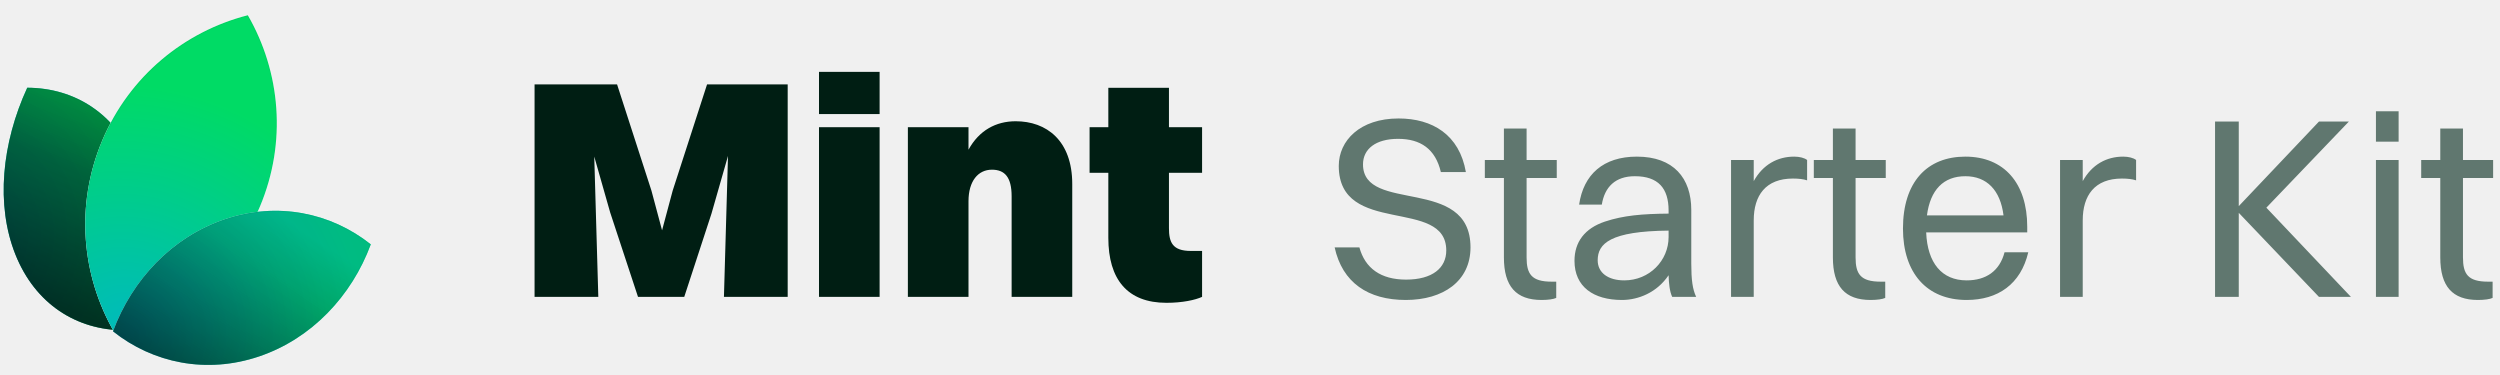
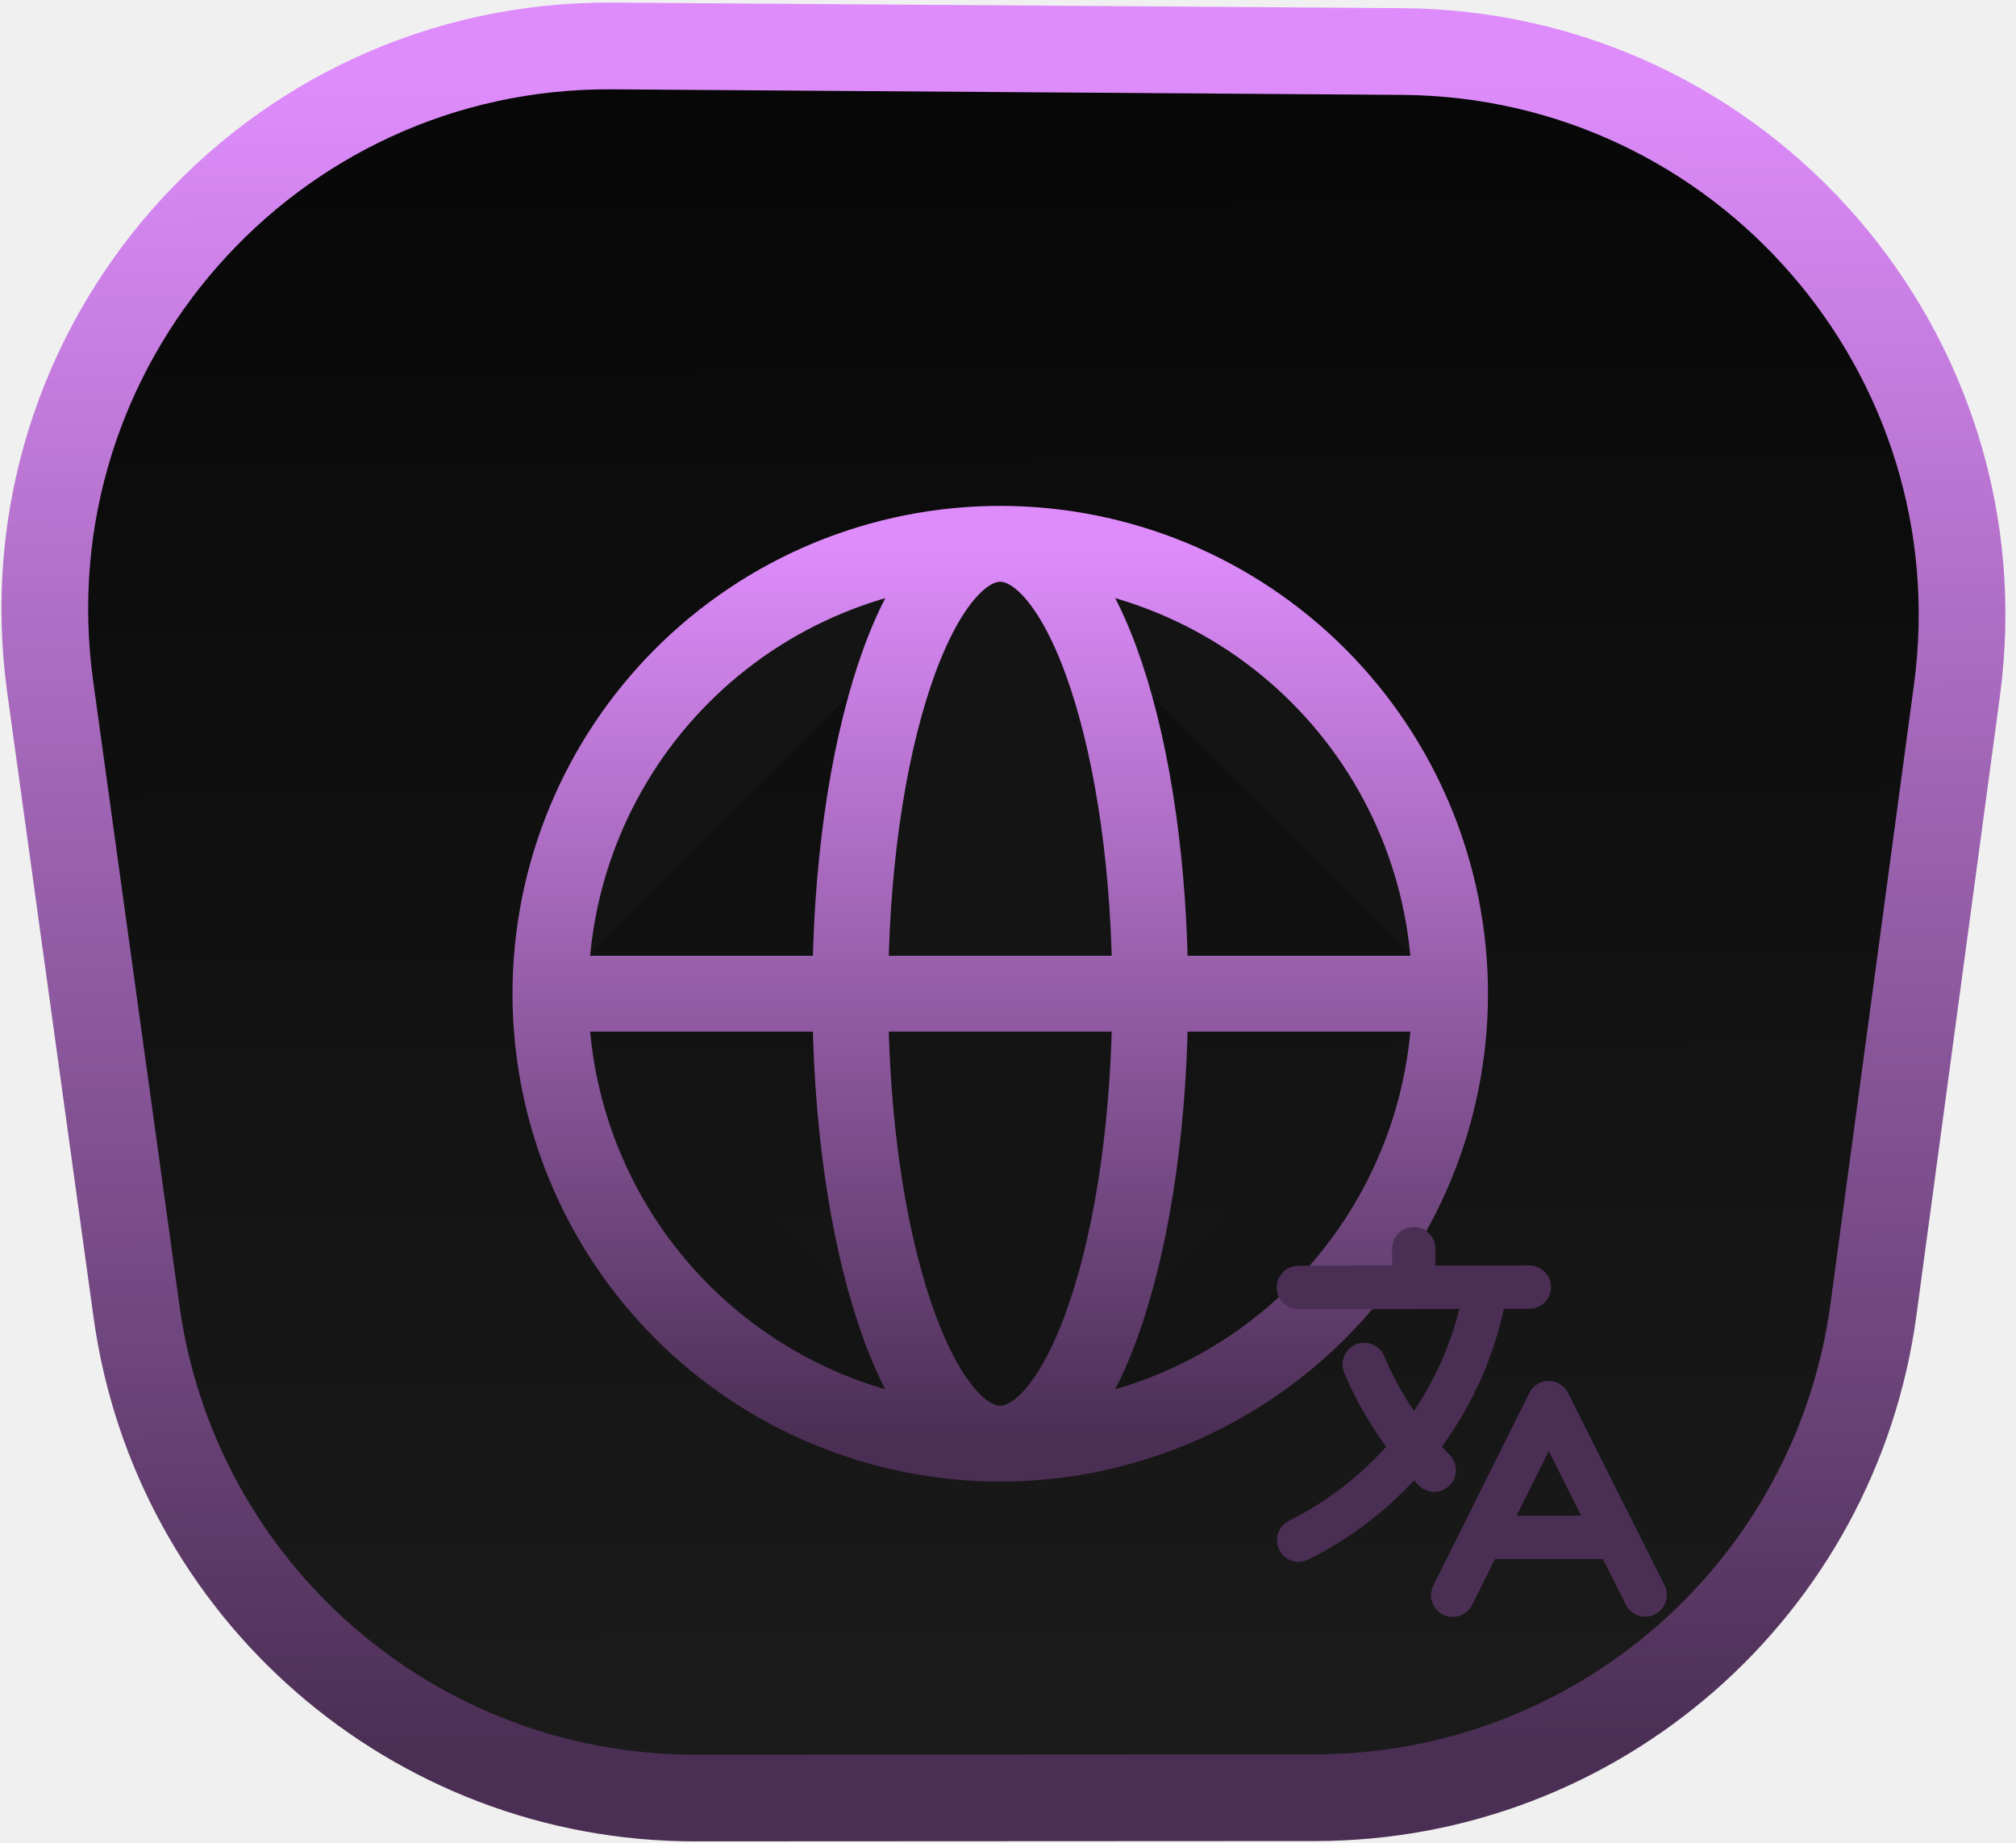
- <svg xmlns="http://www.w3.org/2000/svg" width="160" height="24" viewBox="0 0 160 24" fill="none">
-   <path d="M7.953 21.139C4.896 21.13 2.255 19.458 0.987 16.29C-0.28 13.121 0.109 9.163 1.744 5.615C4.801 5.624 7.442 7.296 8.71 10.465C9.977 13.633 9.588 17.591 7.953 21.139Z" fill="white" />
-   <path d="M7.953 21.139C4.896 21.13 2.255 19.458 0.987 16.29C-0.28 13.121 0.109 9.163 1.744 5.615C4.801 5.624 7.442 7.296 8.71 10.465C9.977 13.633 9.588 17.591 7.953 21.139Z" fill="url(#paint0_radial_115_86)" />
-   <path d="M7.953 21.139C4.896 21.13 2.255 19.458 0.987 16.29C-0.28 13.121 0.109 9.163 1.744 5.615C4.801 5.624 7.442 7.296 8.71 10.465C9.977 13.633 9.588 17.591 7.953 21.139Z" fill="black" fill-opacity="0.5" style="mix-blend-mode:hard-light" />
-   <path d="M7.953 21.139C4.896 21.13 2.255 19.458 0.987 16.29C-0.28 13.121 0.109 9.163 1.744 5.615C4.801 5.624 7.442 7.296 8.71 10.465C9.977 13.633 9.588 17.591 7.953 21.139Z" fill="url(#paint1_linear_115_86)" fill-opacity="0.5" style="mix-blend-mode:hard-light" />
-   <path d="M7.935 21.111C4.897 21.096 2.274 19.431 1.013 16.279C-0.248 13.124 0.136 9.182 1.762 5.643C4.8 5.659 7.423 7.324 8.684 10.476C9.945 13.63 9.561 17.572 7.935 21.111Z" stroke="url(#paint2_linear_115_86)" stroke-opacity="0.05" stroke-width="0.056" />
-   <path d="M7.31 21.257C11.354 20.221 14.884 17.375 16.628 13.236C18.373 9.097 17.945 4.587 15.86 0.976C11.816 2.012 8.287 4.858 6.542 8.998C4.797 13.137 5.225 17.646 7.31 21.257Z" fill="white" />
-   <path d="M7.31 21.257C11.354 20.221 14.884 17.375 16.628 13.236C18.373 9.097 17.945 4.587 15.86 0.976C11.816 2.012 8.287 4.858 6.542 8.998C4.797 13.137 5.225 17.646 7.31 21.257Z" fill="url(#paint3_radial_115_86)" />
-   <path d="M16.602 13.225C14.864 17.349 11.351 20.187 7.324 21.225C5.253 17.624 4.829 13.132 6.568 9.009C8.306 4.885 11.819 2.047 15.846 1.009C17.918 4.61 18.341 9.101 16.602 13.225Z" stroke="url(#paint4_linear_115_86)" stroke-opacity="0.05" stroke-width="0.056" />
-   <path d="M7.234 21.207C9.789 23.237 13.21 23.951 16.577 22.814C19.944 21.677 22.506 18.945 23.73 15.638C21.175 13.608 17.754 12.894 14.387 14.031C11.02 15.168 8.458 17.901 7.234 21.207Z" fill="white" />
-   <path d="M7.234 21.207C9.789 23.237 13.21 23.951 16.577 22.814C19.944 21.677 22.506 18.945 23.73 15.638C21.175 13.608 17.754 12.894 14.387 14.031C11.02 15.168 8.458 17.901 7.234 21.207Z" fill="url(#paint5_radial_115_86)" />
-   <path d="M7.234 21.207C9.789 23.237 13.21 23.951 16.577 22.814C19.944 21.677 22.506 18.945 23.73 15.638C21.175 13.608 17.754 12.894 14.387 14.031C11.02 15.168 8.458 17.901 7.234 21.207Z" fill="black" fill-opacity="0.2" style="mix-blend-mode:hard-light" />
-   <path d="M7.234 21.207C9.789 23.237 13.21 23.951 16.577 22.814C19.944 21.677 22.506 18.945 23.73 15.638C21.175 13.608 17.754 12.894 14.387 14.031C11.02 15.168 8.458 17.901 7.234 21.207Z" fill="url(#paint6_linear_115_86)" fill-opacity="0.5" style="mix-blend-mode:hard-light" />
-   <path d="M16.568 22.787C13.218 23.918 9.814 23.212 7.267 21.198C8.492 17.907 11.044 15.189 14.396 14.058C17.747 12.927 21.15 13.633 23.697 15.648C22.472 18.938 19.92 21.656 16.568 22.787Z" stroke="url(#paint7_linear_115_86)" stroke-opacity="0.05" stroke-width="0.056" />
-   <path d="M34.212 19V5.4H39.492L41.692 12.2L42.372 14.74L43.052 12.2L45.252 5.4H50.412V19H46.332L46.592 9.98L45.532 13.68L43.792 19H40.832L39.052 13.6L38.032 10.02L38.292 19H34.212ZM52.416 7.3V4.6H56.295V7.3H52.416ZM52.416 19V8.14H56.295V19H52.416ZM58.104 19V8.14H61.984V9.58C62.664 8.34 63.744 7.76 65.004 7.76C66.964 7.76 68.624 8.98 68.624 11.78V19H64.744V12.56C64.744 11.34 64.304 10.86 63.484 10.86C62.604 10.86 61.984 11.58 61.984 12.88V19H58.104ZM70.933 15.22V11.06H69.733V8.14H70.933V5.62H74.813V8.14H76.933V11.06H74.813V14.6C74.813 15.5 75.033 16.06 76.213 16.06H76.933V19C76.493 19.2 75.673 19.38 74.653 19.38C72.153 19.38 70.933 17.88 70.933 15.22Z" fill="#001E13" />
-   <path d="M87.232 10.519C87.232 13.687 94.112 11.229 94.112 15.832C94.112 17.994 92.364 19.198 89.971 19.198C87.562 19.198 85.912 18.093 85.417 15.832H87.001C87.364 17.169 88.371 17.895 89.987 17.895C91.671 17.895 92.561 17.152 92.561 16.03C92.561 12.598 85.681 15.155 85.681 10.618C85.681 9.001 87.034 7.582 89.509 7.582C91.671 7.582 93.403 8.621 93.816 11.014H92.215C91.868 9.529 90.912 8.886 89.476 8.886C88.057 8.886 87.232 9.529 87.232 10.519ZM96.25 16.476V11.393H95.029V10.239H96.25V8.226H97.702V10.239H99.632V11.393H97.702V16.476C97.702 17.532 98.015 18.026 99.302 18.026H99.599V19.066C99.434 19.148 99.071 19.198 98.659 19.198C97.025 19.198 96.25 18.323 96.25 16.476ZM102.516 13.093H101.064C101.345 11.162 102.615 10.024 104.76 10.024C107.103 10.024 108.242 11.393 108.242 13.44V16.888C108.242 17.895 108.324 18.521 108.555 19H107.021C106.856 18.654 106.806 18.142 106.79 17.614C106.047 18.72 104.859 19.198 103.803 19.198C101.988 19.198 100.767 18.357 100.767 16.69C100.767 15.486 101.427 14.611 102.714 14.182C103.902 13.786 105.107 13.687 106.79 13.671V13.473C106.79 12.053 106.13 11.278 104.628 11.278C103.374 11.278 102.698 11.971 102.516 13.093ZM102.252 16.657C102.252 17.465 102.929 17.944 103.952 17.944C105.569 17.944 106.79 16.674 106.79 15.172V14.759C103.061 14.793 102.252 15.585 102.252 16.657ZM110.787 19V10.239H112.239V11.591C112.833 10.519 113.774 10.024 114.83 10.024C115.176 10.024 115.49 10.107 115.655 10.239V11.542C115.407 11.46 115.094 11.427 114.747 11.427C112.998 11.427 112.239 12.515 112.239 14.1V19H110.787ZM117.305 16.476V11.393H116.084V10.239H117.305V8.226H118.757V10.239H120.688V11.393H118.757V16.476C118.757 17.532 119.071 18.026 120.358 18.026H120.655V19.066C120.49 19.148 120.127 19.198 119.714 19.198C118.081 19.198 117.305 18.323 117.305 16.476ZM129.809 16.145C129.33 18.192 127.862 19.198 125.865 19.198C123.324 19.198 121.79 17.482 121.79 14.627C121.79 11.658 123.324 10.024 125.783 10.024C128.258 10.024 129.743 11.723 129.743 14.512V14.875H123.275C123.357 16.838 124.281 17.944 125.865 17.944C127.103 17.944 127.977 17.35 128.291 16.145H129.809ZM125.783 11.278C124.38 11.278 123.539 12.152 123.324 13.786H128.225C128.027 12.169 127.152 11.278 125.783 11.278ZM131.843 19V10.239H133.295V11.591C133.889 10.519 134.829 10.024 135.885 10.024C136.232 10.024 136.545 10.107 136.71 10.239V11.542C136.463 11.46 136.149 11.427 135.803 11.427C134.054 11.427 133.295 12.515 133.295 14.1V19H131.843ZM141.763 19V7.78H143.281V13.192L148.413 7.78H150.327L145.047 13.291L150.459 19H148.413L143.281 13.621V19H141.763ZM152.06 9.067V7.12H153.512V9.067H152.06ZM152.06 19V10.239H153.512V19H152.06ZM156.178 16.476V11.393H154.957V10.239H156.178V8.226H157.63V10.239H159.56V11.393H157.63V16.476C157.63 17.532 157.943 18.026 159.23 18.026H159.527V19.066C159.362 19.148 158.999 19.198 158.587 19.198C156.953 19.198 156.178 18.323 156.178 16.476Z" fill="#002719" fill-opacity="0.6" />
+ <svg xmlns="http://www.w3.org/2000/svg" width="186" height="170" viewBox="0 0 186 170" fill="none">
+   <path d="M129.381 4.753L56.509 4.24C24.814 4.017 0.294 31.959 4.632 63.357L12.594 120.971C16.15 146.704 38.153 165.865 64.131 165.852L121.345 165.824C147.369 165.811 169.375 146.562 172.853 120.773L180.549 63.7C184.736 32.648 160.713 4.973 129.381 4.753Z" fill="url(#paint0_linear_27_2)" stroke="url(#paint1_linear_27_2)" stroke-width="8" />
+   <path d="M133.784 91.665C133.784 102.671 129.412 113.227 121.629 121.01C113.846 128.793 103.291 133.165 92.284 133.165M133.784 91.665C133.784 80.658 129.412 70.103 121.629 62.32C113.846 54.537 103.291 50.165 92.284 50.165M133.784 91.665H50.784ZM92.284 133.165C81.278 133.165 70.722 128.793 62.939 121.01C55.157 113.227 50.784 102.671 50.784 91.665M92.284 133.165C99.925 133.165 106.118 114.582 106.118 91.665C106.118 68.748 99.925 50.165 92.284 50.165M92.284 133.165C84.644 133.165 78.451 114.582 78.451 91.665C78.451 68.748 84.644 50.165 92.284 50.165M50.784 91.665C50.784 80.658 55.157 70.103 62.939 62.32C70.722 54.537 81.278 50.165 92.284 50.165" fill="#141414" />
+   <path d="M133.784 91.665C133.784 102.671 129.412 113.227 121.629 121.01C113.846 128.793 103.291 133.165 92.284 133.165M133.784 91.665C133.784 80.658 129.412 70.103 121.629 62.32C113.846 54.537 103.291 50.165 92.284 50.165M133.784 91.665H50.784M92.284 133.165C81.278 133.165 70.722 128.793 62.939 121.01C55.157 113.227 50.784 102.671 50.784 91.665M92.284 133.165C99.925 133.165 106.118 114.582 106.118 91.665C106.118 68.748 99.925 50.165 92.284 50.165M92.284 133.165C84.644 133.165 78.451 114.582 78.451 91.665C78.451 68.748 84.644 50.165 92.284 50.165M92.284 50.165C81.278 50.165 70.722 54.537 62.939 62.32C55.157 70.103 50.784 80.658 50.784 91.665" stroke="url(#paint2_linear_27_2)" stroke-width="7" stroke-linecap="round" stroke-linejoin="round" />
+   <path d="M119.789 118.758L141.097 118.73M130.438 115.193L130.443 118.744M132.326 135.611C129.588 132.784 127.395 129.476 125.857 125.853M136.688 141.82L149.118 141.803M134.031 147.15L142.886 129.382L151.788 147.127M137.103 118.736C135.398 128.983 128.816 137.586 119.819 142.071" stroke="#4A2E53" stroke-width="4" stroke-linecap="round" stroke-linejoin="round" />
  <defs>
-     <radialGradient id="paint0_radial_115_86" cx="0" cy="0" r="1" gradientUnits="userSpaceOnUse" gradientTransform="translate(-3.00503 15.023) rotate(-10.029) scale(17.9572 17.784)">
-       <stop stop-color="#00B0BB" />
-       <stop offset="1" stop-color="#00DB65" />
-     </radialGradient>
-     <linearGradient id="paint1_linear_115_86" x1="7.39" y1="4.813" x2="1.63" y2="18.689" gradientUnits="userSpaceOnUse">
-       <stop stop-color="#18E299" />
-       <stop offset="1" />
+     <linearGradient id="paint0_linear_27_2" x1="92.43" y1="7.425" x2="93.149" y2="162.128" gradientUnits="userSpaceOnUse">
+       <stop stop-color="#070707" />
+       <stop offset="1" stop-color="#1B1B1B" />
    </linearGradient>
-     <linearGradient id="paint2_linear_115_86" x1="7.948" y1="8.016" x2="1.761" y2="18.746" gradientUnits="userSpaceOnUse">
-       <stop />
-       <stop offset="1" stop-opacity="0" />
+     <linearGradient id="paint1_linear_27_2" x1="92.43" y1="7.425" x2="93.149" y2="162.186" gradientUnits="userSpaceOnUse">
+       <stop stop-color="#DE8CFB" />
+       <stop offset="1" stop-color="#4A2E53" />
    </linearGradient>
-     <radialGradient id="paint3_radial_115_86" cx="0" cy="0" r="1" gradientUnits="userSpaceOnUse" gradientTransform="translate(8.11404 20.8822) rotate(-75.7542) scale(21.6246 23.7772)">
-       <stop stop-color="#00BBBB" />
-       <stop offset="0.713" stop-color="#00DB65" />
-     </radialGradient>
-     <linearGradient id="paint4_linear_115_86" x1="7.602" y1="5.871" x2="15.556" y2="16.372" gradientUnits="userSpaceOnUse">
-       <stop />
-       <stop offset="1" stop-opacity="0" />
-     </linearGradient>
-     <radialGradient id="paint5_radial_115_86" cx="0" cy="0" r="1" gradientUnits="userSpaceOnUse" gradientTransform="translate(7.84537 21.5181) rotate(-20.3525) scale(18.5603 17.32)">
-       <stop stop-color="#00B0BB" />
-       <stop offset="1" stop-color="#00DB65" />
-     </radialGradient>
-     <linearGradient id="paint6_linear_115_86" x1="16.808" y1="13.007" x2="10.041" y2="22.994" gradientUnits="userSpaceOnUse">
-       <stop stop-color="#00B1BC" />
-       <stop offset="1" />
-     </linearGradient>
-     <linearGradient id="paint7_linear_115_86" x1="16.808" y1="13.007" x2="14.169" y2="23.841" gradientUnits="userSpaceOnUse">
-       <stop />
-       <stop offset="1" stop-opacity="0" />
+     <linearGradient id="paint2_linear_27_2" x1="92.284" y1="133.165" x2="92.284" y2="50.165" gradientUnits="userSpaceOnUse">
+       <stop stop-color="#4A2E53" />
+       <stop offset="1" stop-color="#DE8CFB" />
    </linearGradient>
  </defs>
</svg>
